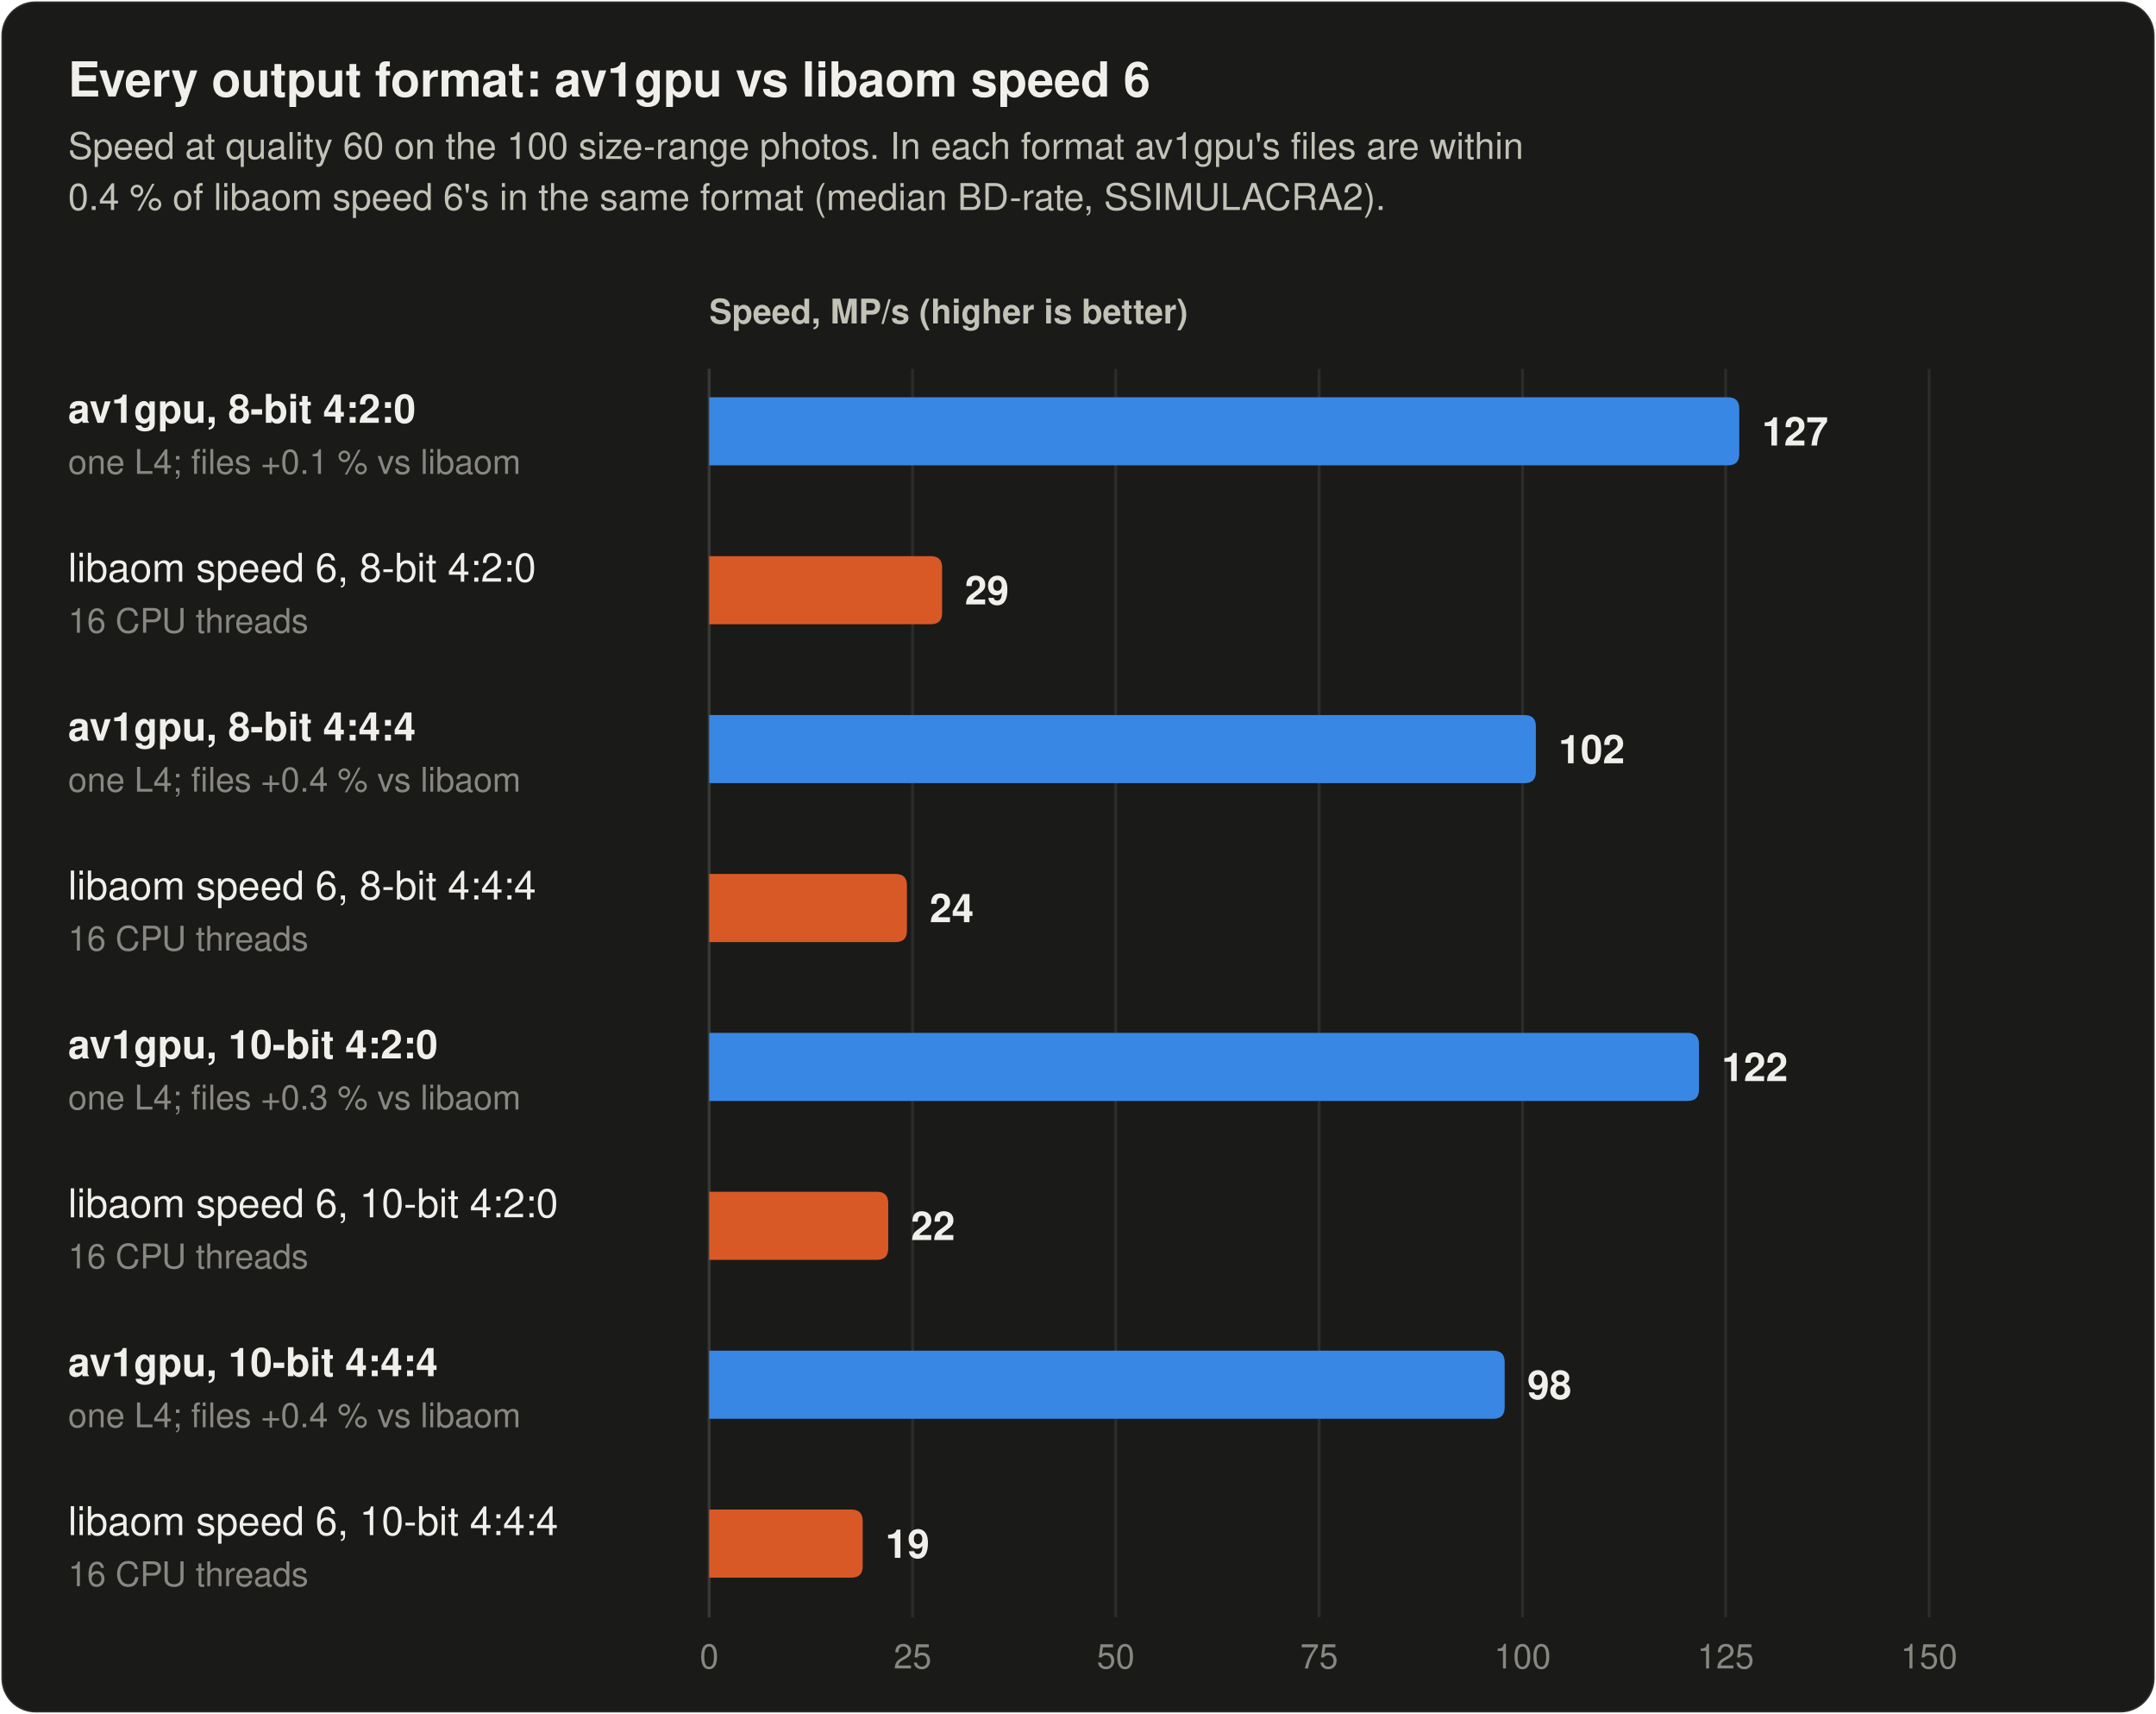
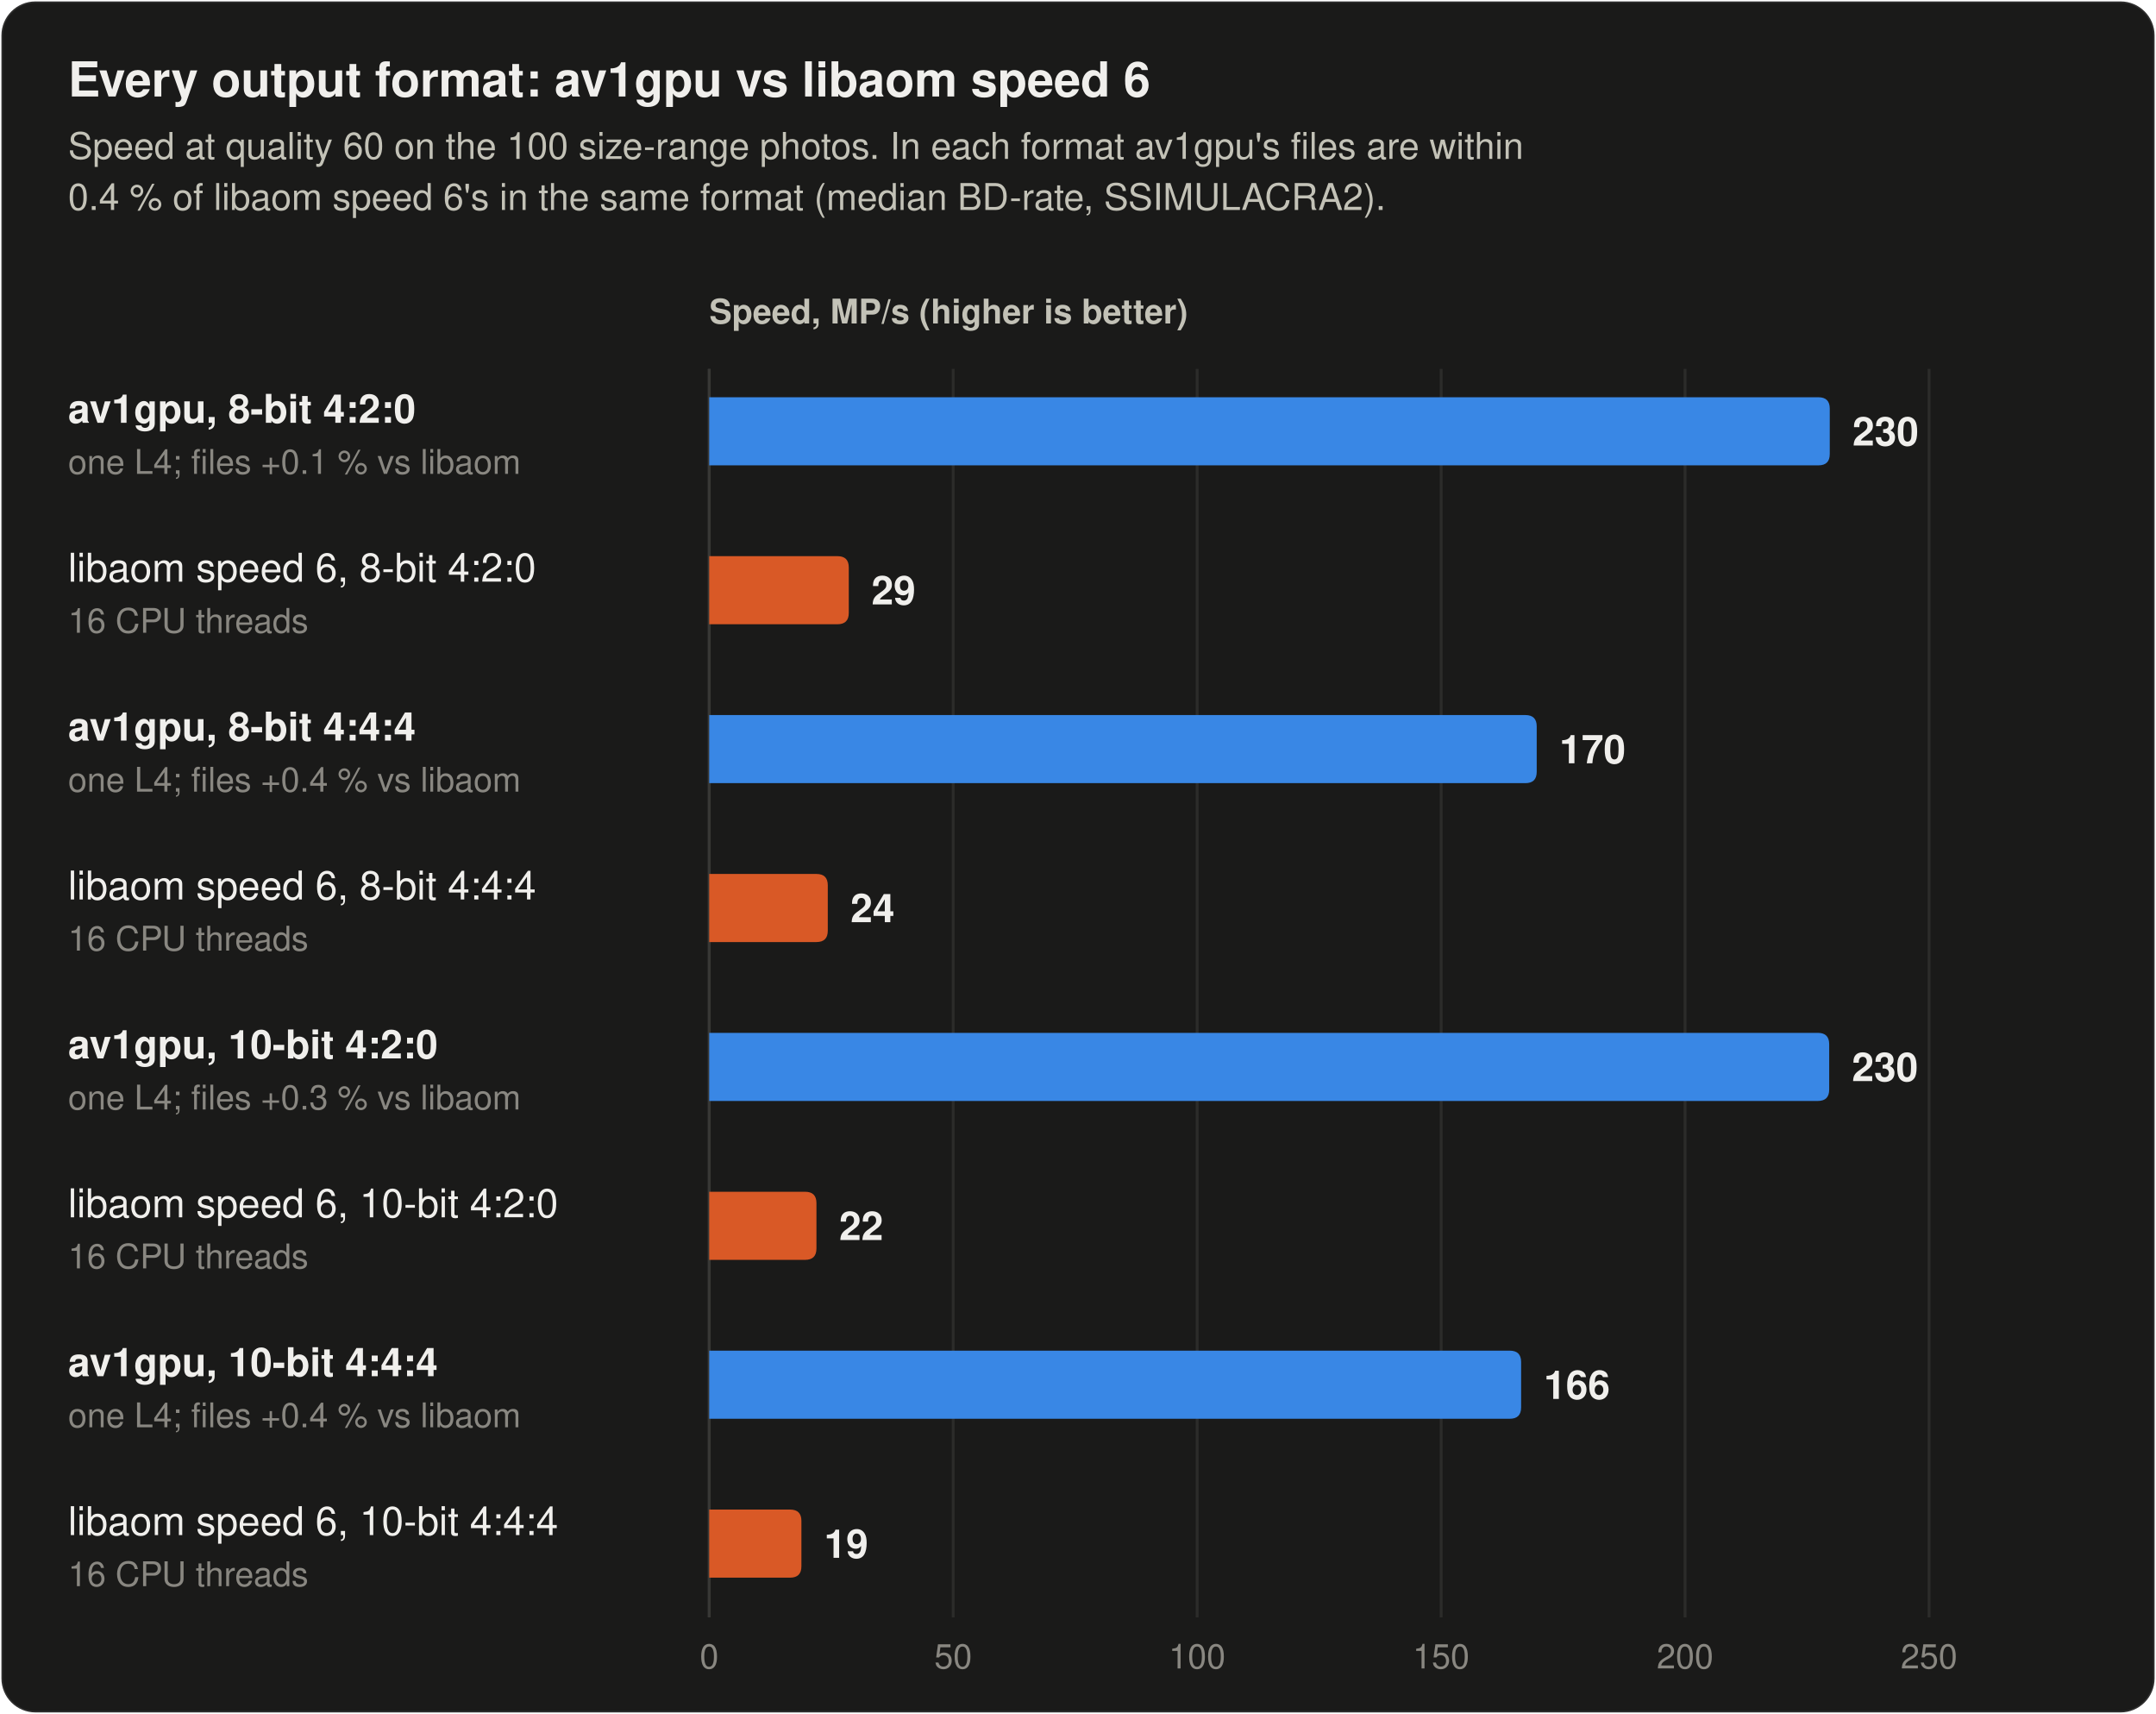
<svg xmlns="http://www.w3.org/2000/svg" width="760" height="604" viewBox="0 0 760 604" font-family="system-ui,-apple-system,'Segoe UI',Helvetica,Arial,sans-serif" role="img" aria-label="Every output format: av1gpu vs libaom speed 6">
  <rect x="0.5" y="0.5" width="759" height="603" rx="12" fill="#1a1a19" stroke="rgba(255,255,255,0.10)" />
  <text x="24.0" y="34.0" font-size="17" fill="#f0efec" text-anchor="start" font-weight="600">Every output format: av1gpu vs libaom speed 6</text>
  <text x="24.0" y="56.0" font-size="13" fill="#c3c2b7" text-anchor="start" font-weight="400">Speed at quality 60 on the 100 size-range photos. In each format av1gpu's files are within</text>
  <text x="24.0" y="74.0" font-size="13" fill="#c3c2b7" text-anchor="start" font-weight="400">0.4 % of libaom speed 6's in the same format (median BD-rate, SSIMULACRA2).</text>
  <text x="250.0" y="114.0" font-size="12" fill="#c3c2b7" text-anchor="start" font-weight="600">Speed, MP/s  (higher is better)</text>
  <line x1="250.0" y1="130.0" x2="250.0" y2="570.0" stroke="#2c2c2a" stroke-width="1" />
  <text x="250.0" y="588.0" font-size="12" fill="#898781" text-anchor="middle" font-weight="400">0</text>
-   <line x1="321.7" y1="130.0" x2="321.7" y2="570.0" stroke="#2c2c2a" stroke-width="1" />
-   <text x="321.7" y="588.0" font-size="12" fill="#898781" text-anchor="middle" font-weight="400">25</text>
-   <line x1="393.3" y1="130.0" x2="393.3" y2="570.0" stroke="#2c2c2a" stroke-width="1" />
-   <text x="393.3" y="588.0" font-size="12" fill="#898781" text-anchor="middle" font-weight="400">50</text>
-   <line x1="465.0" y1="130.0" x2="465.0" y2="570.0" stroke="#2c2c2a" stroke-width="1" />
-   <text x="465.0" y="588.0" font-size="12" fill="#898781" text-anchor="middle" font-weight="400">75</text>
-   <line x1="536.7" y1="130.0" x2="536.7" y2="570.0" stroke="#2c2c2a" stroke-width="1" />
-   <text x="536.7" y="588.0" font-size="12" fill="#898781" text-anchor="middle" font-weight="400">100</text>
-   <line x1="608.3" y1="130.0" x2="608.3" y2="570.0" stroke="#2c2c2a" stroke-width="1" />
-   <text x="608.3" y="588.0" font-size="12" fill="#898781" text-anchor="middle" font-weight="400">125</text>
+   <line x1="336.0" y1="130.0" x2="336.0" y2="570.0" stroke="#2c2c2a" stroke-width="1" />
+   <text x="336.0" y="588.0" font-size="12" fill="#898781" text-anchor="middle" font-weight="400">50</text>
+   <line x1="422.0" y1="130.0" x2="422.0" y2="570.0" stroke="#2c2c2a" stroke-width="1" />
+   <text x="422.0" y="588.0" font-size="12" fill="#898781" text-anchor="middle" font-weight="400">100</text>
+   <line x1="508.0" y1="130.0" x2="508.0" y2="570.0" stroke="#2c2c2a" stroke-width="1" />
+   <text x="508.0" y="588.0" font-size="12" fill="#898781" text-anchor="middle" font-weight="400">150</text>
+   <line x1="594.0" y1="130.0" x2="594.0" y2="570.0" stroke="#2c2c2a" stroke-width="1" />
+   <text x="594.0" y="588.0" font-size="12" fill="#898781" text-anchor="middle" font-weight="400">200</text>
  <line x1="680.0" y1="130.0" x2="680.0" y2="570.0" stroke="#2c2c2a" stroke-width="1" />
-   <text x="680.0" y="588.0" font-size="12" fill="#898781" text-anchor="middle" font-weight="400">150</text>
+   <text x="680.0" y="588.0" font-size="12" fill="#898781" text-anchor="middle" font-weight="400">250</text>
  <line x1="250.0" y1="130.0" x2="250.0" y2="570.0" stroke="#383835" stroke-width="1" />
  <text x="24.0" y="149.0" font-size="14" fill="#f0efec" text-anchor="start" font-weight="600">av1gpu, 8-bit 4:2:0</text>
  <text x="24.0" y="167.0" font-size="12" fill="#898781" text-anchor="start" font-weight="400">one L4; files +0.1 % vs libaom</text>
-   <path d="M250.0,140.0 H609.1 Q613.1,140.0 613.1,144.0 V160.0 Q613.1,164.0 609.1,164.0 H250.0 Z" fill="#3987e5" />
-   <text x="621.1" y="157.0" font-size="14" fill="#f0efec" text-anchor="start" font-weight="600">127</text>
+   <path d="M250.0,140.0 H641.0 Q645.0,140.0 645.0,144.0 V160.0 Q645.0,164.0 641.0,164.0 H250.0 Z" fill="#3987e5" />
+   <text x="653.0" y="157.0" font-size="14" fill="#f0efec" text-anchor="start" font-weight="600">230</text>
  <text x="24.0" y="205.0" font-size="14" fill="#f0efec" text-anchor="start" font-weight="400">libaom speed 6, 8-bit 4:2:0</text>
  <text x="24.0" y="223.0" font-size="12" fill="#898781" text-anchor="start" font-weight="400">16 CPU threads</text>
-   <path d="M250.0,196.0 H328.1 Q332.1,196.0 332.1,200.0 V216.0 Q332.1,220.0 328.1,220.0 H250.0 Z" fill="#d95926" />
-   <text x="340.1" y="213.0" font-size="14" fill="#f0efec" text-anchor="start" font-weight="600">29</text>
+   <path d="M250.0,196.0 H295.2 Q299.2,196.0 299.2,200.0 V216.0 Q299.2,220.0 295.2,220.0 H250.0 Z" fill="#d95926" />
+   <text x="307.2" y="213.0" font-size="14" fill="#f0efec" text-anchor="start" font-weight="600">29</text>
  <text x="24.0" y="261.0" font-size="14" fill="#f0efec" text-anchor="start" font-weight="600">av1gpu, 8-bit 4:4:4</text>
  <text x="24.0" y="279.0" font-size="12" fill="#898781" text-anchor="start" font-weight="400">one L4; files +0.4 % vs libaom</text>
-   <path d="M250.0,252.0 H537.4 Q541.4,252.0 541.4,256.0 V272.0 Q541.4,276.0 537.4,276.0 H250.0 Z" fill="#3987e5" />
-   <text x="549.4" y="269.0" font-size="14" fill="#f0efec" text-anchor="start" font-weight="600">102</text>
+   <path d="M250.0,252.0 H537.7 Q541.7,252.0 541.7,256.0 V272.0 Q541.7,276.0 537.7,276.0 H250.0 Z" fill="#3987e5" />
+   <text x="549.7" y="269.0" font-size="14" fill="#f0efec" text-anchor="start" font-weight="600">170</text>
  <text x="24.0" y="317.0" font-size="14" fill="#f0efec" text-anchor="start" font-weight="400">libaom speed 6, 8-bit 4:4:4</text>
  <text x="24.0" y="335.0" font-size="12" fill="#898781" text-anchor="start" font-weight="400">16 CPU threads</text>
-   <path d="M250.0,308.0 H315.7 Q319.7,308.0 319.7,312.0 V328.0 Q319.7,332.0 315.7,332.0 H250.0 Z" fill="#d95926" />
-   <text x="327.7" y="325.0" font-size="14" fill="#f0efec" text-anchor="start" font-weight="600">24</text>
+   <path d="M250.0,308.0 H287.8 Q291.8,308.0 291.8,312.0 V328.0 Q291.8,332.0 287.8,332.0 H250.0 Z" fill="#d95926" />
+   <text x="299.8" y="325.0" font-size="14" fill="#f0efec" text-anchor="start" font-weight="600">24</text>
  <text x="24.0" y="373.0" font-size="14" fill="#f0efec" text-anchor="start" font-weight="600">av1gpu, 10-bit 4:2:0</text>
  <text x="24.0" y="391.0" font-size="12" fill="#898781" text-anchor="start" font-weight="400">one L4; files +0.3 % vs libaom</text>
-   <path d="M250.0,364.0 H594.9 Q598.9,364.0 598.9,368.0 V384.0 Q598.9,388.0 594.9,388.0 H250.0 Z" fill="#3987e5" />
-   <text x="606.9" y="381.0" font-size="14" fill="#f0efec" text-anchor="start" font-weight="600">122</text>
+   <path d="M250.0,364.0 H640.8 Q644.8,364.0 644.8,368.0 V384.0 Q644.8,388.0 640.8,388.0 H250.0 Z" fill="#3987e5" />
+   <text x="652.8" y="381.0" font-size="14" fill="#f0efec" text-anchor="start" font-weight="600">230</text>
  <text x="24.0" y="429.0" font-size="14" fill="#f0efec" text-anchor="start" font-weight="400">libaom speed 6, 10-bit 4:2:0</text>
  <text x="24.0" y="447.0" font-size="12" fill="#898781" text-anchor="start" font-weight="400">16 CPU threads</text>
-   <path d="M250.0,420.0 H309.1 Q313.1,420.0 313.1,424.0 V440.0 Q313.1,444.0 309.1,444.0 H250.0 Z" fill="#d95926" />
-   <text x="321.1" y="437.0" font-size="14" fill="#f0efec" text-anchor="start" font-weight="600">22</text>
+   <path d="M250.0,420.0 H283.8 Q287.8,420.0 287.8,424.0 V440.0 Q287.8,444.0 283.8,444.0 H250.0 Z" fill="#d95926" />
+   <text x="295.8" y="437.0" font-size="14" fill="#f0efec" text-anchor="start" font-weight="600">22</text>
  <text x="24.0" y="485.0" font-size="14" fill="#f0efec" text-anchor="start" font-weight="600">av1gpu, 10-bit 4:4:4</text>
  <text x="24.0" y="503.0" font-size="12" fill="#898781" text-anchor="start" font-weight="400">one L4; files +0.4 % vs libaom</text>
-   <path d="M250.0,476.0 H526.4 Q530.4,476.0 530.4,480.0 V496.0 Q530.4,500.0 526.4,500.0 H250.0 Z" fill="#3987e5" />
-   <text x="538.4" y="493.0" font-size="14" fill="#f0efec" text-anchor="start" font-weight="600">98</text>
+   <path d="M250.0,476.0 H532.2 Q536.2,476.0 536.2,480.0 V496.0 Q536.2,500.0 532.2,500.0 H250.0 Z" fill="#3987e5" />
+   <text x="544.2" y="493.0" font-size="14" fill="#f0efec" text-anchor="start" font-weight="600">166</text>
  <text x="24.0" y="541.0" font-size="14" fill="#f0efec" text-anchor="start" font-weight="400">libaom speed 6, 10-bit 4:4:4</text>
  <text x="24.0" y="559.0" font-size="12" fill="#898781" text-anchor="start" font-weight="400">16 CPU threads</text>
-   <path d="M250.0,532.0 H300.1 Q304.1,532.0 304.1,536.0 V552.0 Q304.1,556.0 300.1,556.0 H250.0 Z" fill="#d95926" />
-   <text x="312.1" y="549.0" font-size="14" fill="#f0efec" text-anchor="start" font-weight="600">19</text>
+   <path d="M250.0,532.0 H278.5 Q282.5,532.0 282.5,536.0 V552.0 Q282.5,556.0 278.5,556.0 H250.0 Z" fill="#d95926" />
+   <text x="290.5" y="549.0" font-size="14" fill="#f0efec" text-anchor="start" font-weight="600">19</text>
</svg>
